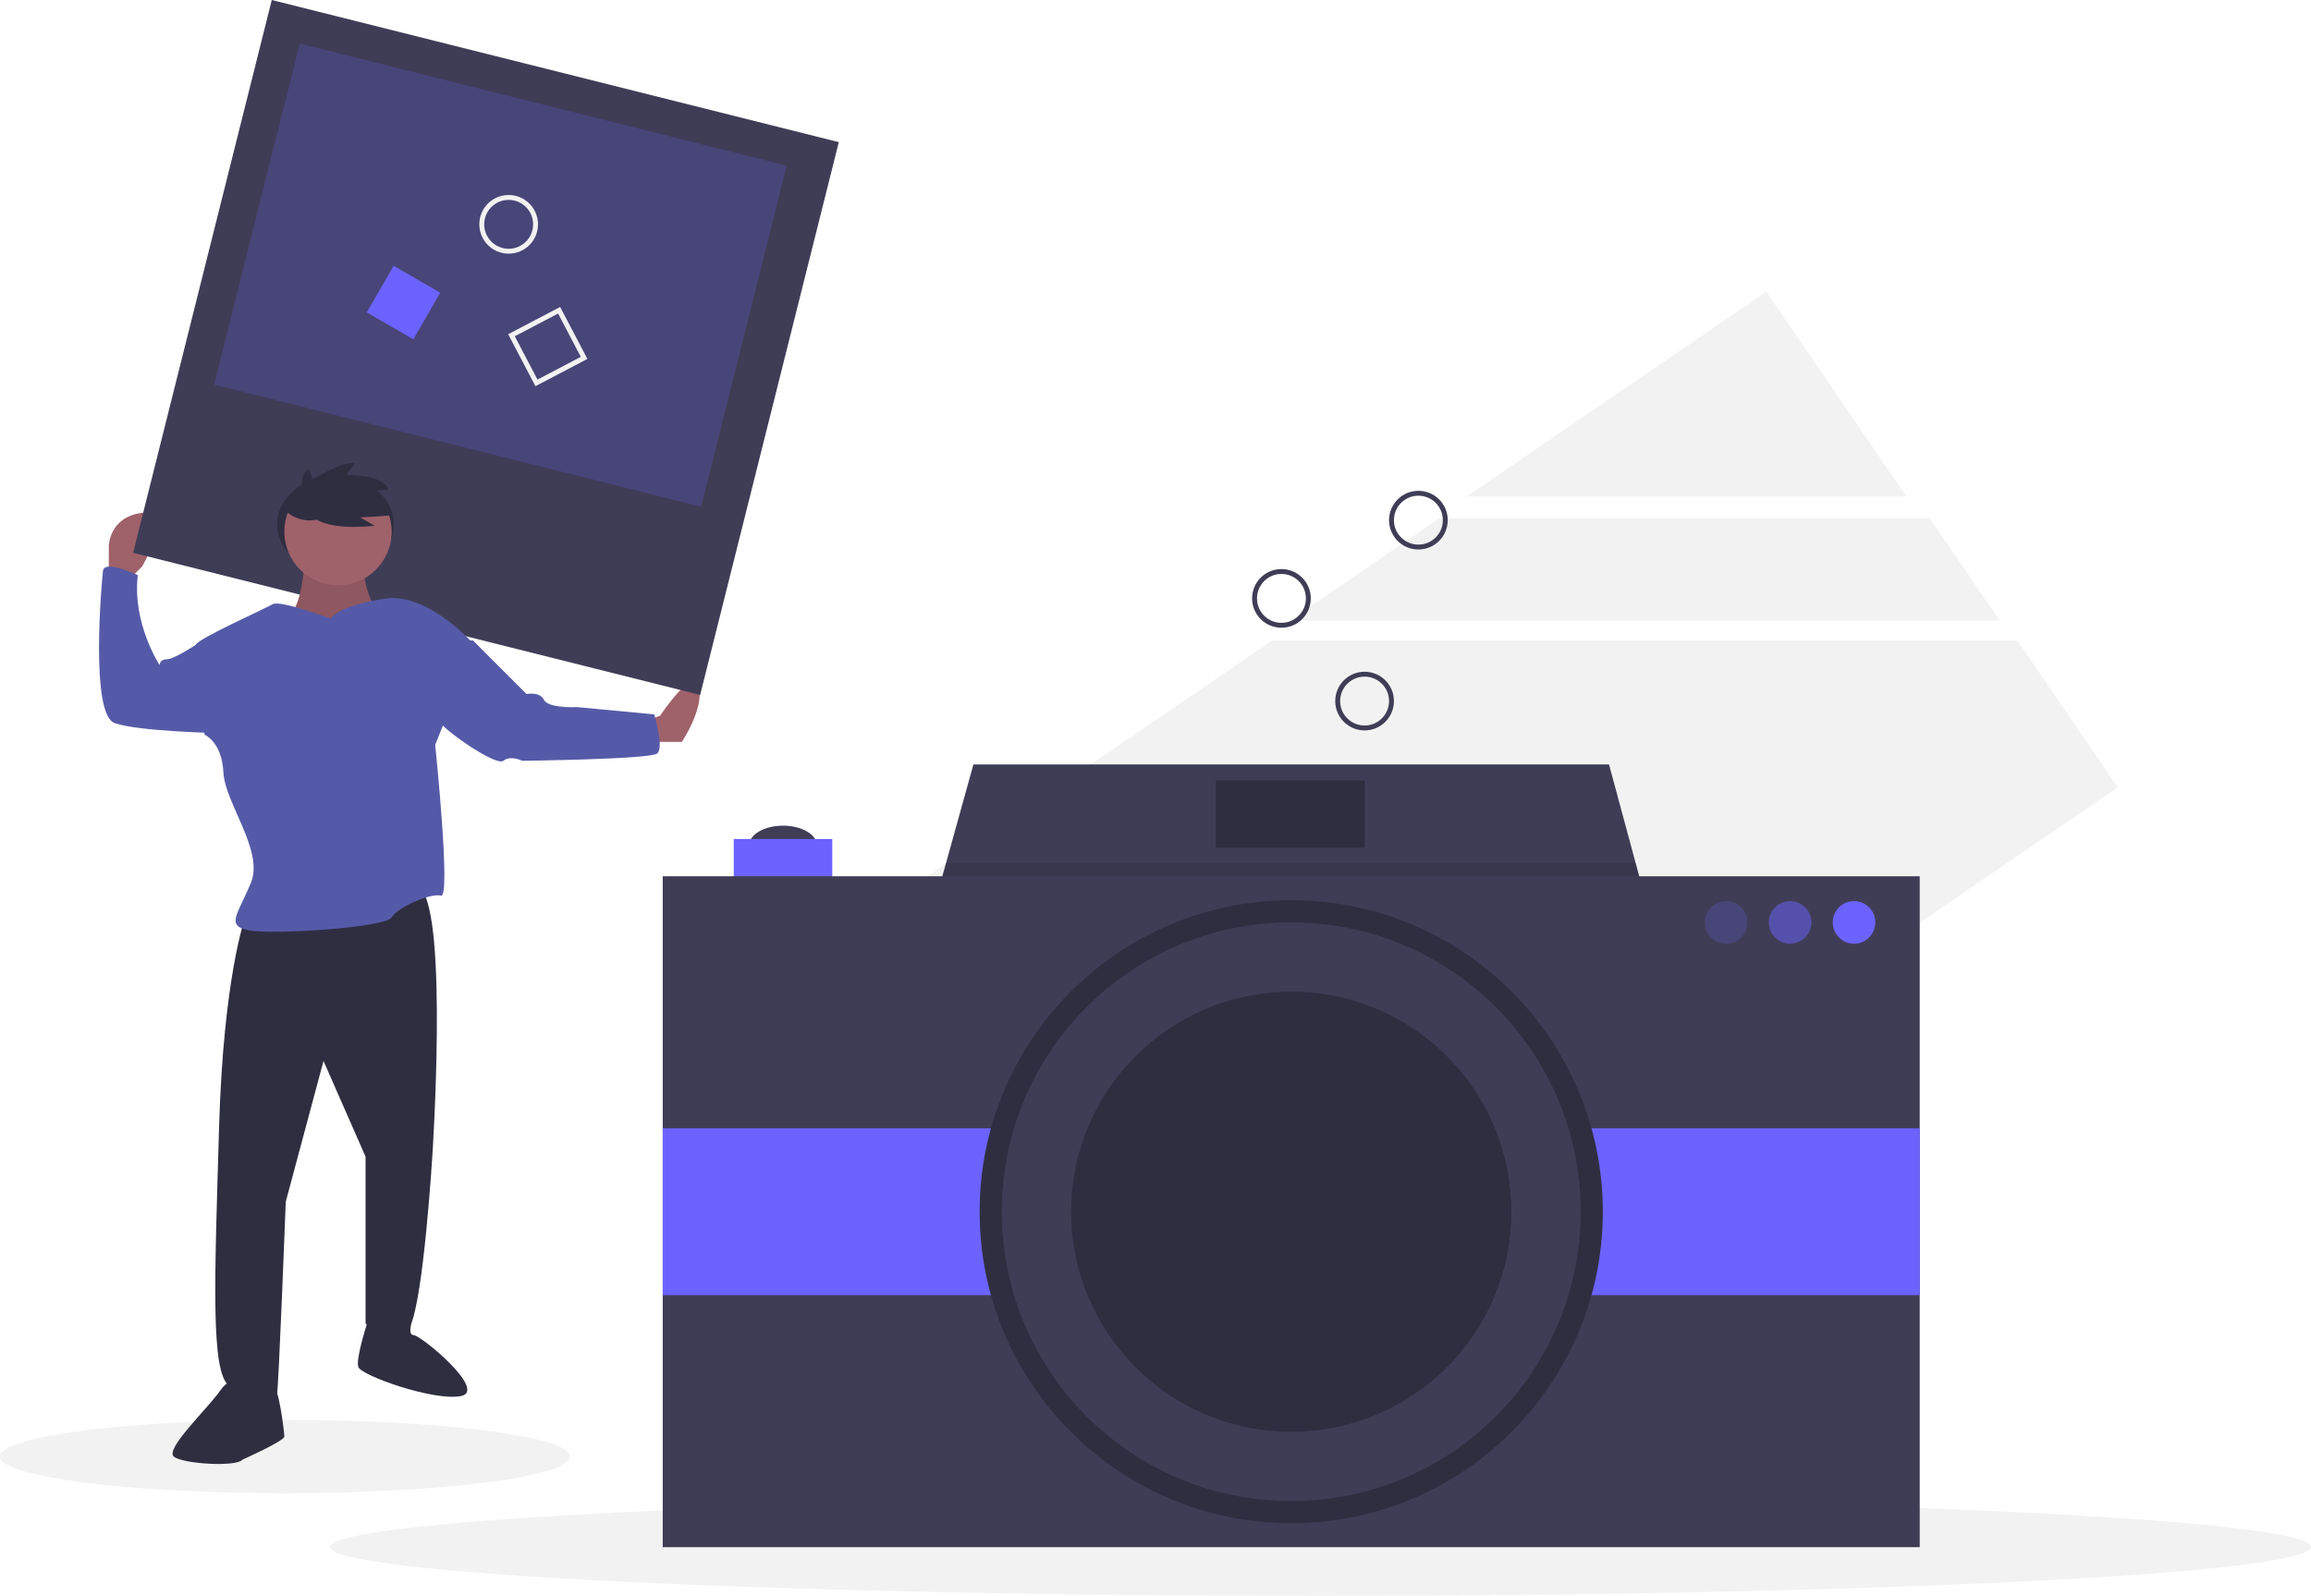
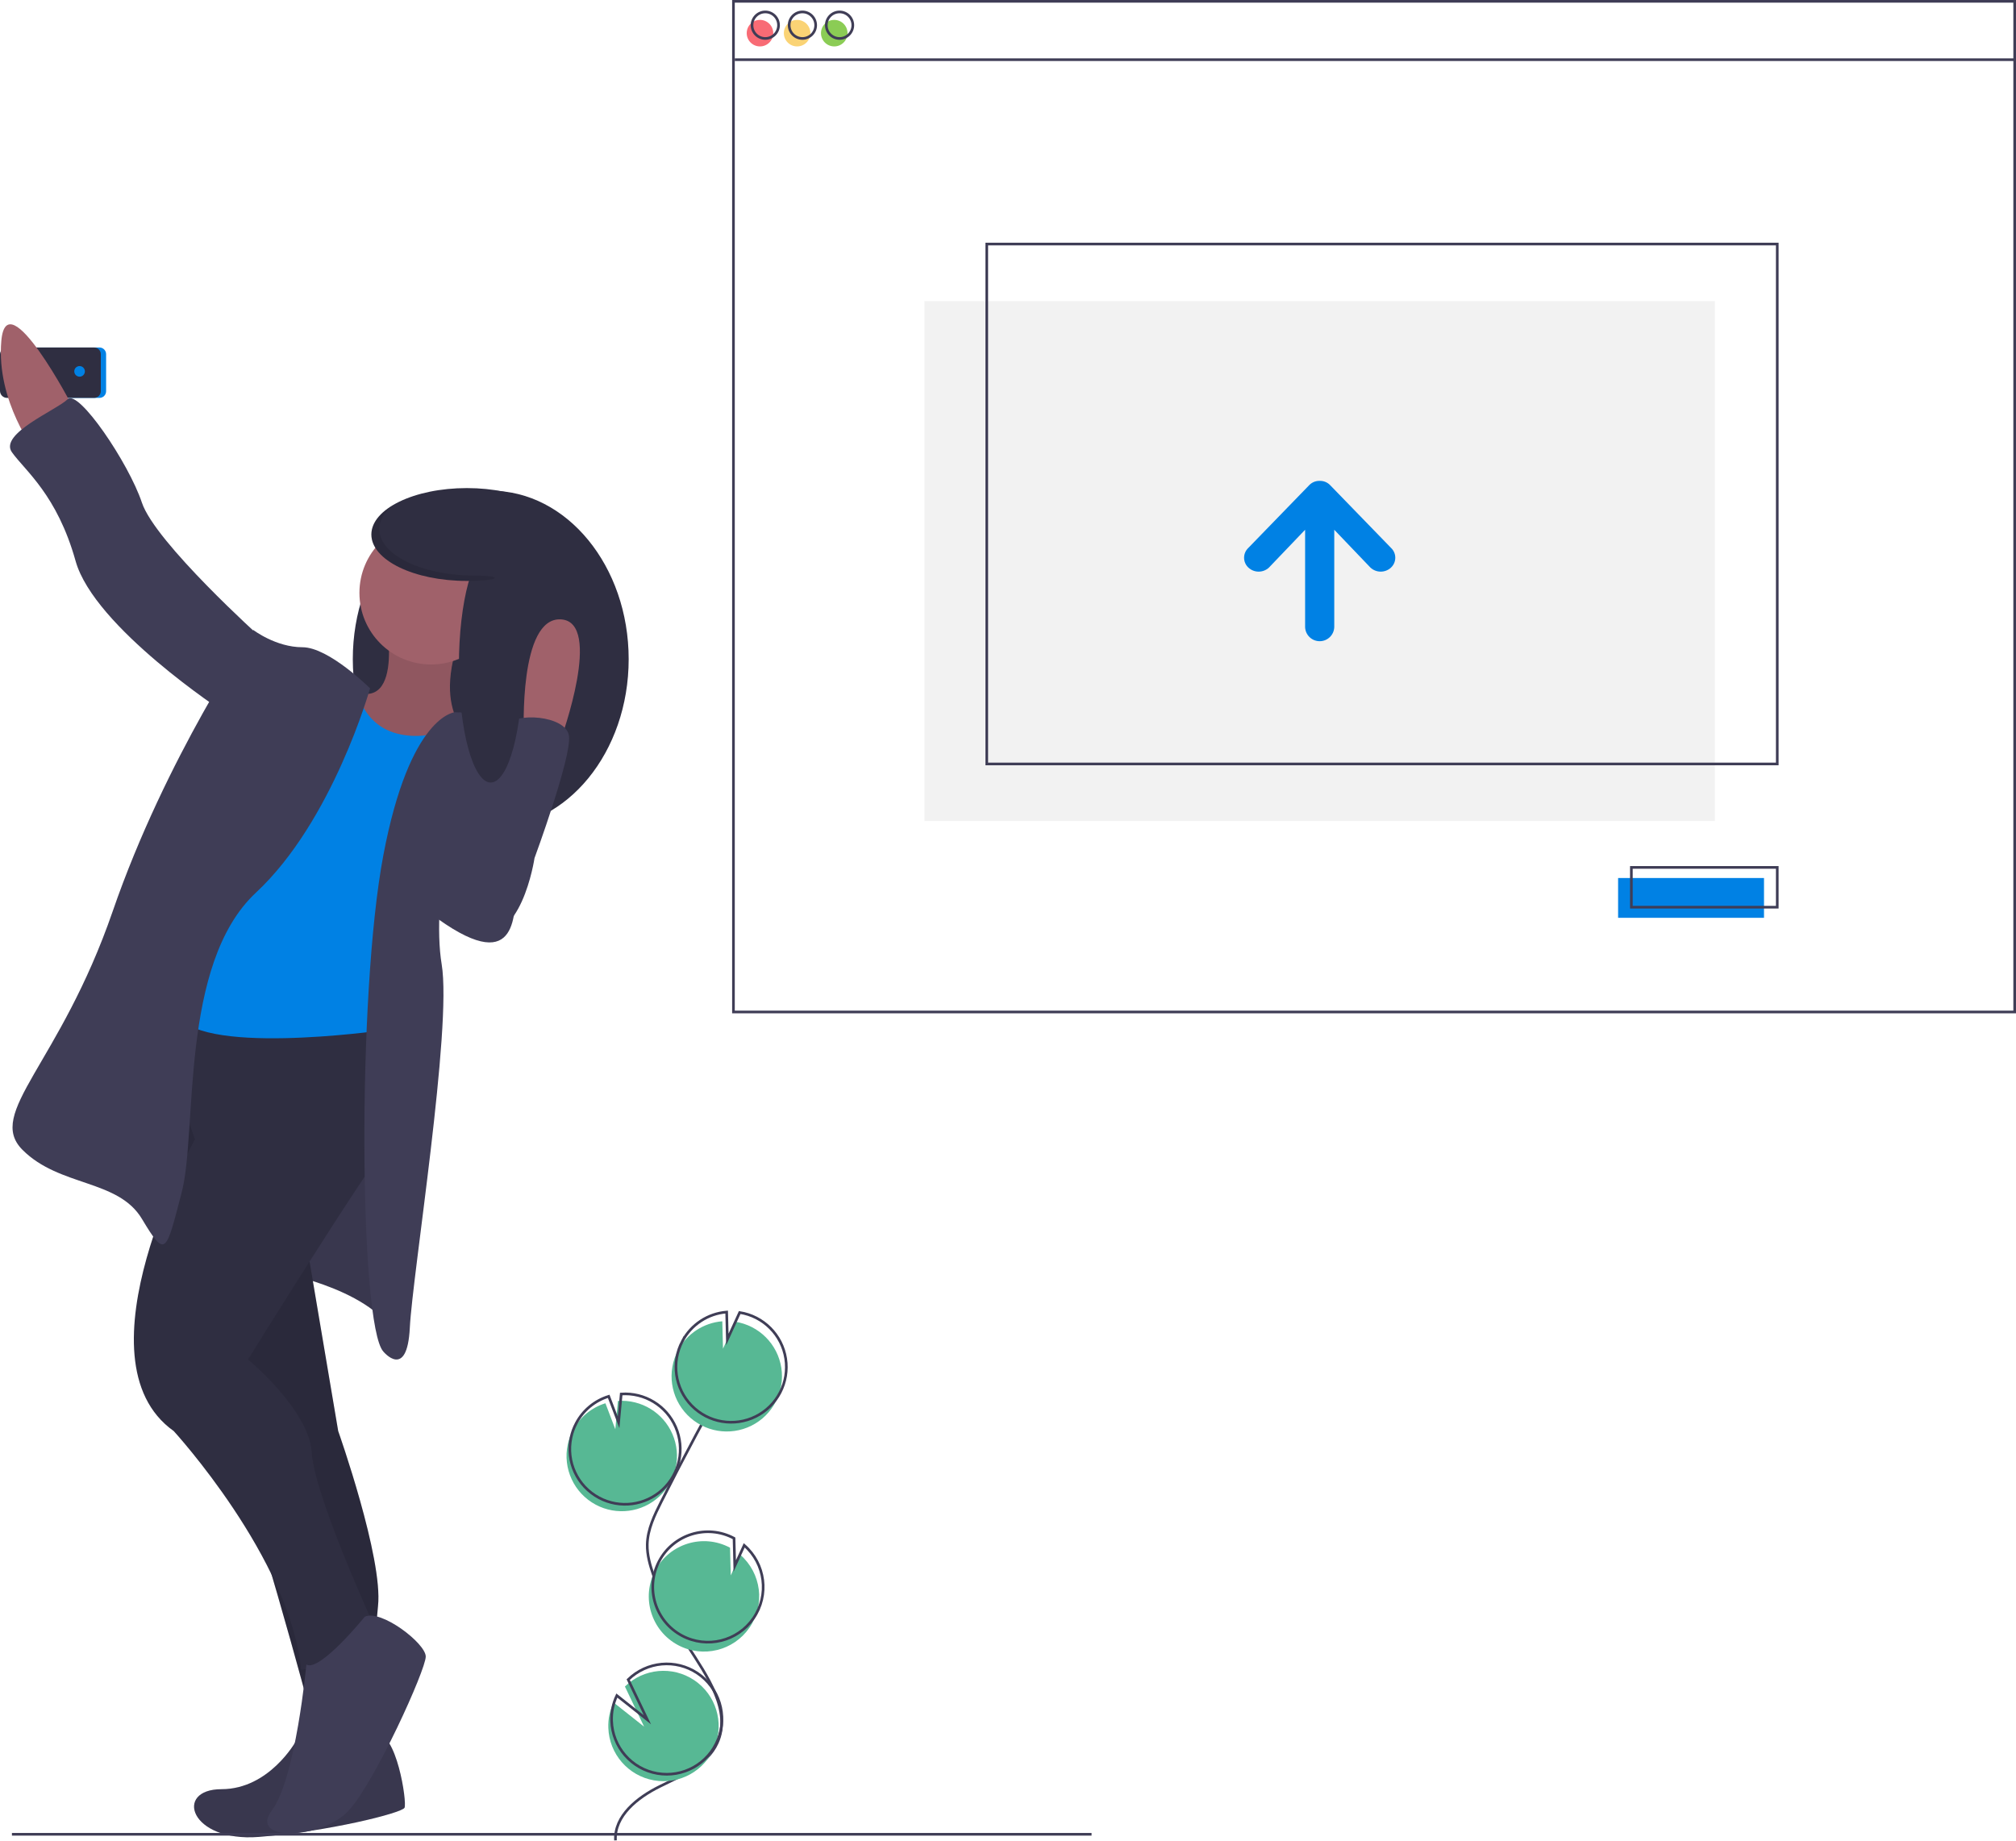
- <svg xmlns="http://www.w3.org/2000/svg" id="aeed419a-5a6b-43d7-93ce-9f8aaad142e0" data-name="Layer 1" width="945" height="652.757" viewBox="0 0 945 652.757">
-   <polygon points="722.297 119.274 599.704 203.07 779.574 203.07 722.297 119.274" fill="#f2f2f2" />
-   <polygon points="789.145 212.022 588.498 212.022 527.329 253.833 817.724 253.833 789.145 212.022" fill="#f2f2f2" />
-   <polygon points="520.047 262.08 326.168 394.601 464.272 596.646 866 322.053 825.007 262.08 520.047 262.08" fill="#f2f2f2" />
-   <ellipse cx="540" cy="632.757" rx="405" ry="20" fill="#f2f2f2" />
-   <ellipse cx="116.5" cy="595.757" rx="116.5" ry="15" fill="#f2f2f2" />
-   <ellipse cx="320.186" cy="345.709" rx="13.794" ry="7.986" fill="#3f3d56" />
-   <polygon points="682.636 404.151 372.638 404.151 380.261 376.709 386.853 352.969 398.048 312.676 657.952 312.676 668.827 352.969 676.269 380.556 682.636 404.151" fill="#3f3d56" />
-   <polygon points="676.269 380.556 380.261 380.556 380.261 376.709 386.853 352.969 668.827 352.969 676.269 380.556" opacity="0.1" />
-   <rect x="300.04" y="343.168" width="40.292" height="31.218" fill="#6c63ff" />
-   <rect x="271" y="358.414" width="514" height="274.424" fill="#3f3d56" />
-   <rect x="271" y="461.504" width="514" height="68.243" fill="#6c63ff" />
-   <circle cx="528" cy="495.625" r="127.411" fill="#2f2e41" />
-   <circle cx="528" cy="495.625" r="118.336" fill="#3f3d56" />
-   <circle cx="528" cy="495.625" r="90.023" fill="#2f2e41" />
-   <circle cx="705.867" cy="377.289" r="8.712" fill="#6c63ff" opacity="0.2" />
-   <circle cx="732.003" cy="377.289" r="8.712" fill="#6c63ff" opacity="0.5" />
-   <circle cx="758.138" cy="377.289" r="8.712" fill="#6c63ff" />
-   <rect x="497.145" y="319.21" width="60.983" height="27.588" fill="#2f2e41" />
-   <path d="M180.299,360.655l5.338-5.338s13.643-23.727,0-21.947S171.995,347.012,171.995,347.012v13.643Z" transform="translate(-127.5 -123.6216)" fill="#9f616a" />
-   <path d="M392.059,418.192l5.338-1.78s14.236-21.354,16.015-11.863-7.118,22.54-7.118,22.54h-14.236Z" transform="translate(-127.5 -123.6216)" fill="#9f616a" />
-   <rect x="206.695" y="149.191" width="239.046" height="233.114" transform="translate(-53.07135 -194.9822) rotate(14.07623)" fill="#3f3d56" />
-   <rect x="229.494" y="164.228" width="205.295" height="143.861" transform="translate(-60.09004 -197.3113) rotate(14.07623)" fill="#6c63ff" opacity="0.2" />
-   <ellipse cx="137.187" cy="214.493" rx="23.865" ry="19.871" fill="#2f2e41" />
-   <path d="M227.752,498.862s-8.897,24.32-10.677,86.009-3.559,100.245,4.152,105.584,18.981,4.152,19.574,2.966,3.559-78.298,3.559-78.298l15.422-57.537,17.202,39.149V664.949s13.05,11.863,18.388.593,8.897-68.807,8.897-68.807,6.525-97.872-4.745-109.736S227.752,498.862,227.752,498.862Z" transform="translate(-127.5 -123.6216)" fill="#2f2e41" />
-   <path d="M229.532,690.455s-6.525-5.932-11.863,1.78-23.133,24.32-18.981,27.286,25.506,4.152,27.879,1.186c0,0,17.202-7.711,17.202-9.491s-2.373-21.354-4.745-20.761S230.125,695.794,229.532,690.455Z" transform="translate(-127.5 -123.6216)" fill="#2f2e41" />
-   <path d="M285.289,661.39h11.496s-3.191,8.304-.225,8.304,30.251,22.54,19.574,24.913-40.928-8.304-42.115-11.863,4.152-19.574,4.152-19.574l7.118,3.559Z" transform="translate(-127.5 -123.6216)" fill="#2f2e41" />
-   <path d="M252.072,353.537s-1.186,20.168-7.118,21.947,18.981,20.168,18.981,20.168l17.202-22.54s-6.525-11.27-4.152-19.574S252.072,353.537,252.072,353.537Z" transform="translate(-127.5 -123.6216)" fill="#9f616a" />
-   <path d="M252.072,353.537s-1.186,20.168-7.118,21.947,18.981,20.168,18.981,20.168l17.202-22.54s-6.525-11.27-4.152-19.574S252.072,353.537,252.072,353.537Z" transform="translate(-127.5 -123.6216)" opacity="0.1" />
-   <path d="M262.749,376.67s-20.761-7.711-23.727-5.932-30.845,14.236-31.438,16.609,3.559,36.776,3.559,36.776,7.118,2.966,7.711,15.422,16.609,32.031,11.27,45.081-10.677,17.795-.593,19.574,55.758-1.186,58.13-5.338,16.015-10.084,20.168-8.897-2.373-61.689-2.373-61.689l3.559-8.897,11.863-32.624s-17.795-20.168-34.997-18.388C285.883,368.366,266.901,370.739,262.749,376.67Z" transform="translate(-127.5 -123.6216)" fill="#555aa8" />
-   <path d="M216.482,389.127l-8.897-1.78s-8.897,5.932-11.863,5.932-2.966,2.373-2.966,2.373-11.27-17.202-8.897-36.776c0,0-13.643-6.525-14.236-1.78s-5.338,58.723,4.745,62.282,44.487,4.152,44.487,4.152Z" transform="translate(-127.5 -123.6216)" fill="#555aa8" />
-   <path d="M312.575,385.568h8.304l21.947,21.947s5.338-1.186,7.118,2.373,13.643,2.966,13.643,2.966l31.438,2.966s4.152,13.643,1.186,16.015-55.164,2.966-55.164,2.966-4.745-2.373-7.711,0-24.32-12.456-26.692-16.609S312.575,385.568,312.575,385.568Z" transform="translate(-127.5 -123.6216)" fill="#555aa8" />
-   <circle cx="138.215" cy="217.459" r="21.947" fill="#9f616a" />
-   <path d="M252.107,328.316s-3.754-9.76,1.689-12.951l1.502,4.317s13.701-8.258,17.268-6.381l-3.378,4.505s15.954,0,17.08,6.194l-5.631.188s6.006,3.942,6.194,10.323l-12.012.751,5.818,3.378s-21.772,3.003-27.028-5.631Z" transform="translate(-127.5 -123.6216)" fill="#2f2e41" />
-   <path d="M244.064,332.479s6.36,6.254,14.592,3.167,0-14.405,0-14.405l-5.488-2.744Z" transform="translate(-127.5 -123.6216)" fill="#2f2e41" />
-   <rect x="340.5" y="254.378" width="22" height="22" transform="translate(-210.5398 69.9716) rotate(-27.67193)" fill="none" stroke="#f2f2f2" stroke-miterlimit="10" stroke-width="2" />
-   <rect x="281.5" y="236.378" width="22" height="22" transform="translate(35.37678 -236.7292) rotate(30)" fill="#6c63ff" />
-   <circle cx="558" cy="286.757" r="11" fill="none" stroke="#3f3d56" stroke-miterlimit="10" stroke-width="2" />
-   <circle cx="524" cy="244.757" r="11" fill="none" stroke="#3f3d56" stroke-miterlimit="10" stroke-width="2" />
-   <circle cx="580" cy="212.757" r="11" fill="none" stroke="#3f3d56" stroke-miterlimit="10" stroke-width="2" />
-   <circle cx="208" cy="91.757" r="11" fill="none" stroke="#f2f2f2" stroke-miterlimit="10" stroke-width="2" />
+ <svg xmlns="http://www.w3.org/2000/svg" id="e1675d86-3465-436e-a974-bad49a6f132e" data-name="Layer 1" width="760" height="693.824" viewBox="0 0 760 693.824">
+   <ellipse cx="185" cy="248.5" rx="52" ry="63.5" fill="#2f2e41" />
+   <path d="M361.5,756.351l-30,3s-10,18-28,18-12,20,14,18,54-9,55-11S369.5,755.351,361.5,756.351Z" transform="translate(-220 -102.8515)" fill="#3f3d56" />
+   <path d="M361.5,756.351l-30,3s-10,18-28,18-12,20,14,18,54-9,55-11S369.5,755.351,361.5,756.351Z" transform="translate(-220 -102.8515)" opacity="0.1" />
+   <path d="M319.5,581.351s34,5,47,21,4-61,4-61l-4-35-27,2-22,45Z" transform="translate(-220 -102.8515)" fill="#3f3d56" />
+   <path d="M319.5,581.351s34,5,47,21,4-61,4-61l-4-35-27,2-22,45Z" transform="translate(-220 -102.8515)" opacity="0.1" />
+   <path d="M431.5,381.351s16-44,0-45-14,43-14,43Z" transform="translate(-220 -102.8515)" fill="#a0616a" />
+   <path d="M5,131H37.492A2.508,2.508,0,0,1,40,133.508v13.984A2.508,2.508,0,0,1,37.492,150H5a0,0,0,0,1,0,0V131A0,0,0,0,1,5,131Z" fill="#0081e4" />
+   <path d="M2.646,131H35.492A2.508,2.508,0,0,1,38,133.508v13.984A2.508,2.508,0,0,1,35.492,150H2.646A2.646,2.646,0,0,1,0,147.354V133.646A2.646,2.646,0,0,1,2.646,131Z" fill="#2f2e41" />
+   <circle cx="30" cy="140" r="2" fill="#0081e4" />
+   <path d="M247.5,256.351s-25-48-27-25,13,42,13,42Z" transform="translate(-220 -102.8515)" fill="#a0616a" />
+   <path d="M393.011,371.441S415,372.851,417,384.851s-16,49-16,49l-24-2-3-24Z" transform="translate(-220 -102.8515)" fill="#3f3d56" />
+   <path d="M365.5,336.351s8,41-18,24,10,30,10,30,28,7,37-2-13.5-10.5-1-46C406.938,304.188,365.5,336.351,365.5,336.351Z" transform="translate(-220 -102.8515)" fill="#a0616a" />
+   <path d="M365.5,336.351s8,41-18,24,10,30,10,30,28,7,37-2-13.5-10.5-1-46C406.938,304.188,365.5,336.351,365.5,336.351Z" transform="translate(-220 -102.8515)" opacity="0.1" />
+   <path d="M277,476.851s22.5,163.5,29.5,173.5,31,100,31,100l26-9a119.775,119.775,0,0,1-1-33c2-18-15-66-15-66l-25-148Z" transform="translate(-220 -102.8515)" fill="#2f2e41" />
+   <path d="M277,476.851s22.5,163.5,29.5,173.5,31,100,31,100l26-9a119.775,119.775,0,0,1-1-33c2-18-15-66-15-66l-25-148Z" transform="translate(-220 -102.8515)" opacity="0.1" />
+   <path d="M271.5,469.351l22,63s-46,83-8,110c0,0,44,48,48,90,0,0,23-2,26-20,0,0-21-46-22-62s-24-35-24-35,44-71,54-83,11-58-14-58S271.5,469.351,271.5,469.351Z" transform="translate(-220 -102.8515)" fill="#2f2e41" />
+   <path d="M357.5,712.351s-17,21-22,18c0,0-4,43-13,55s19,11,29,0,29-53,29-58S363.5,709.351,357.5,712.351Z" transform="translate(-220 -102.8515)" fill="#3f3d56" />
+   <circle cx="162.5" cy="223.5" r="27" fill="#a0616a" />
+   <path d="M353.5,358.351s1,17,16,21,27-6,27-6l4,8-13,32-24,78s-71,10-77-7,10-65,10-65l23-33,9-22,10-11Z" transform="translate(-220 -102.8515)" fill="#0081e4" />
+   <path d="M359.5,362.351s-15.5-15.5-25.5-15.5-18.5-6.5-18.5-6.5-33,48-53,106-48,76-34,90,36,11,45,26,9,13,15-10-1-86,28-113S359.5,362.351,359.5,362.351Z" transform="translate(-220 -102.8515)" fill="#3f3d56" />
+   <path d="M318.5,343.351s-40-36-45-51-24-43-28-39-26,13-21,20,17,16,24,41,56,57,56,57Z" transform="translate(-220 -102.8515)" fill="#3f3d56" />
+   <path d="M391.5,371.351s-17,1-27,54-9,177,0,187c0,0,9,11,10-9s16-113,12-137,5-76,18-85S391.5,371.351,391.5,371.351Z" transform="translate(-220 -102.8515)" fill="#3f3d56" />
+   <path d="M382.5,415.351s33,15,32,26-2,33-43-3Z" transform="translate(-220 -102.8515)" fill="#3f3d56" />
+   <path d="M394.5,415.351s-14,33,4,39,23-28,23-28,14-38,13-46-21-9-23-4S394.5,415.351,394.5,415.351Z" transform="translate(-220 -102.8515)" fill="#3f3d56" />
+   <ellipse cx="185" cy="251" rx="12" ry="44" fill="#2f2e41" />
+   <ellipse cx="176" cy="201.5" rx="36" ry="17.5" fill="#2f2e41" />
+   <path d="M399,319.851c-19.882,0-36-7.835-36-17.5,0-3.408,2.011-6.586,5.477-9.276C363.191,296.122,360,300.055,360,304.351c0,9.665,16.118,17.5,36,17.5C408.872,321.851,410.043,319.851,399,319.851Z" transform="translate(-220 -102.8515)" opacity="0.1" />
+   <path d="M444.613,670.117a20.813,20.813,0,1,0,8.339-39.133l-.986,10.679-3.731-9.8a20.734,20.734,0,0,0-12.221,10.109,20.408,20.408,0,0,0-1.974,5.407A20.809,20.809,0,0,0,444.613,670.117Z" transform="translate(-220 -102.8515)" fill="#57b894" />
+   <path d="M452.029,796.649c-.495-9.271,8.313-16.181,16.631-20.306s17.9-7.978,21.735-16.433c5.513-12.151-3.919-25.329-11.121-36.561a125.3,125.3,0,0,1-12.919-26.631c-1.298-3.751-2.429-7.641-2.348-11.61.116-5.716,2.713-11.052,5.29-16.155q12.88-25.498,26.954-50.369" transform="translate(-220 -102.8515)" fill="none" stroke="#3f3d56" stroke-miterlimit="10" />
+   <path d="M445.848,667.506a20.813,20.813,0,1,0,8.339-39.133l-.986,10.679-3.731-9.8a20.734,20.734,0,0,0-12.221,10.109,20.409,20.409,0,0,0-1.974,5.407A20.809,20.809,0,0,0,445.848,667.506Z" transform="translate(-220 -102.8515)" fill="none" stroke="#3f3d56" stroke-miterlimit="10" />
+   <path d="M475.608,611.925a20.788,20.788,0,0,1,16.682-10.968l.269,10.323,4.645-10.145a20.81,20.81,0,1,1-21.596,10.789Z" transform="translate(-220 -102.8515)" fill="#57b894" />
+   <path d="M477.255,608.444a20.788,20.788,0,0,1,16.682-10.968l.269,10.323,4.645-10.145a20.81,20.81,0,1,1-21.596,10.789Z" transform="translate(-220 -102.8515)" fill="none" stroke="#3f3d56" stroke-miterlimit="10" />
+   <path d="M475.628,723.041a20.81,20.81,0,0,0,23.426-34.076l-3.569,7.796-.27-10.445a.364.364,0,0,0-.05-.027,20.811,20.811,0,1,0-19.538,36.752Z" transform="translate(-220 -102.8515)" fill="#57b894" />
+   <path d="M477.131,719.492a20.81,20.81,0,0,0,23.426-34.076l-3.569,7.796-.27-10.445a.364.364,0,0,0-.05-.027,20.811,20.811,0,1,0-19.538,36.752Z" transform="translate(-220 -102.8515)" fill="none" stroke="#3f3d56" stroke-miterlimit="10" />
+   <path d="M449.331,754.226a20.801,20.801,0,1,0,6.255-15.574l7.225,15.118-11.507-9.11A20.616,20.616,0,0,0,449.331,754.226Z" transform="translate(-220 -102.8515)" fill="#57b894" />
+   <path d="M450.566,751.615a20.801,20.801,0,1,0,6.255-15.574l7.225,15.118-11.507-9.11A20.617,20.617,0,0,0,450.566,751.615Z" transform="translate(-220 -102.8515)" fill="none" stroke="#3f3d56" stroke-miterlimit="10" />
+   <line x1="4.5" y1="691.5" x2="411.5" y2="691.5" fill="none" stroke="#3f3d56" stroke-miterlimit="10" />
+   <rect x="348.5" y="113.5" width="298" height="196" fill="#f2f2f2" />
+   <rect x="276.5" y="0.5" width="483" height="381" fill="none" stroke="#3f3d56" stroke-miterlimit="10" />
+   <line x1="277" y1="22.5" x2="760" y2="22.5" fill="none" stroke="#3f3d56" stroke-miterlimit="10" />
+   <circle cx="286.5" cy="12.5" r="5" fill="#f86b75" />
+   <circle cx="300.5" cy="12.5" r="5" fill="#fad375" />
+   <circle cx="314.5" cy="12.5" r="5" fill="#8bcc55" />
+   <circle cx="288.5" cy="9.5" r="5" fill="none" stroke="#3f3d56" stroke-miterlimit="10" />
+   <circle cx="302.5" cy="9.5" r="5" fill="none" stroke="#3f3d56" stroke-miterlimit="10" />
+   <circle cx="316.5" cy="9.5" r="5" fill="none" stroke="#3f3d56" stroke-miterlimit="10" />
+   <rect x="372" y="92" width="298" height="196" fill="none" stroke="#3f3d56" stroke-miterlimit="10" />
+   <rect x="610" y="331" width="55" height="15" fill="#0081e4" />
+   <rect x="615" y="327" width="55" height="15" fill="none" stroke="#3f3d56" stroke-miterlimit="10" />
+   <path d="M744.39,309.398,721.381,285.684a5.23,5.23,0,0,0-3.846-1.545h-.069a5.23,5.23,0,0,0-3.846,1.545l-23.009,23.714a5.078,5.078,0,0,0,0,7.418,5.68,5.68,0,0,0,7.761,0l13.634-14.252v36.746a5.5,5.5,0,0,0,10.99,0v-36.746l13.634,14.252a5.68,5.68,0,0,0,7.761,0,5.078,5.078,0,0,0,0-7.418Z" transform="translate(-220 -102.8515)" fill="#0081e4" />
</svg>
